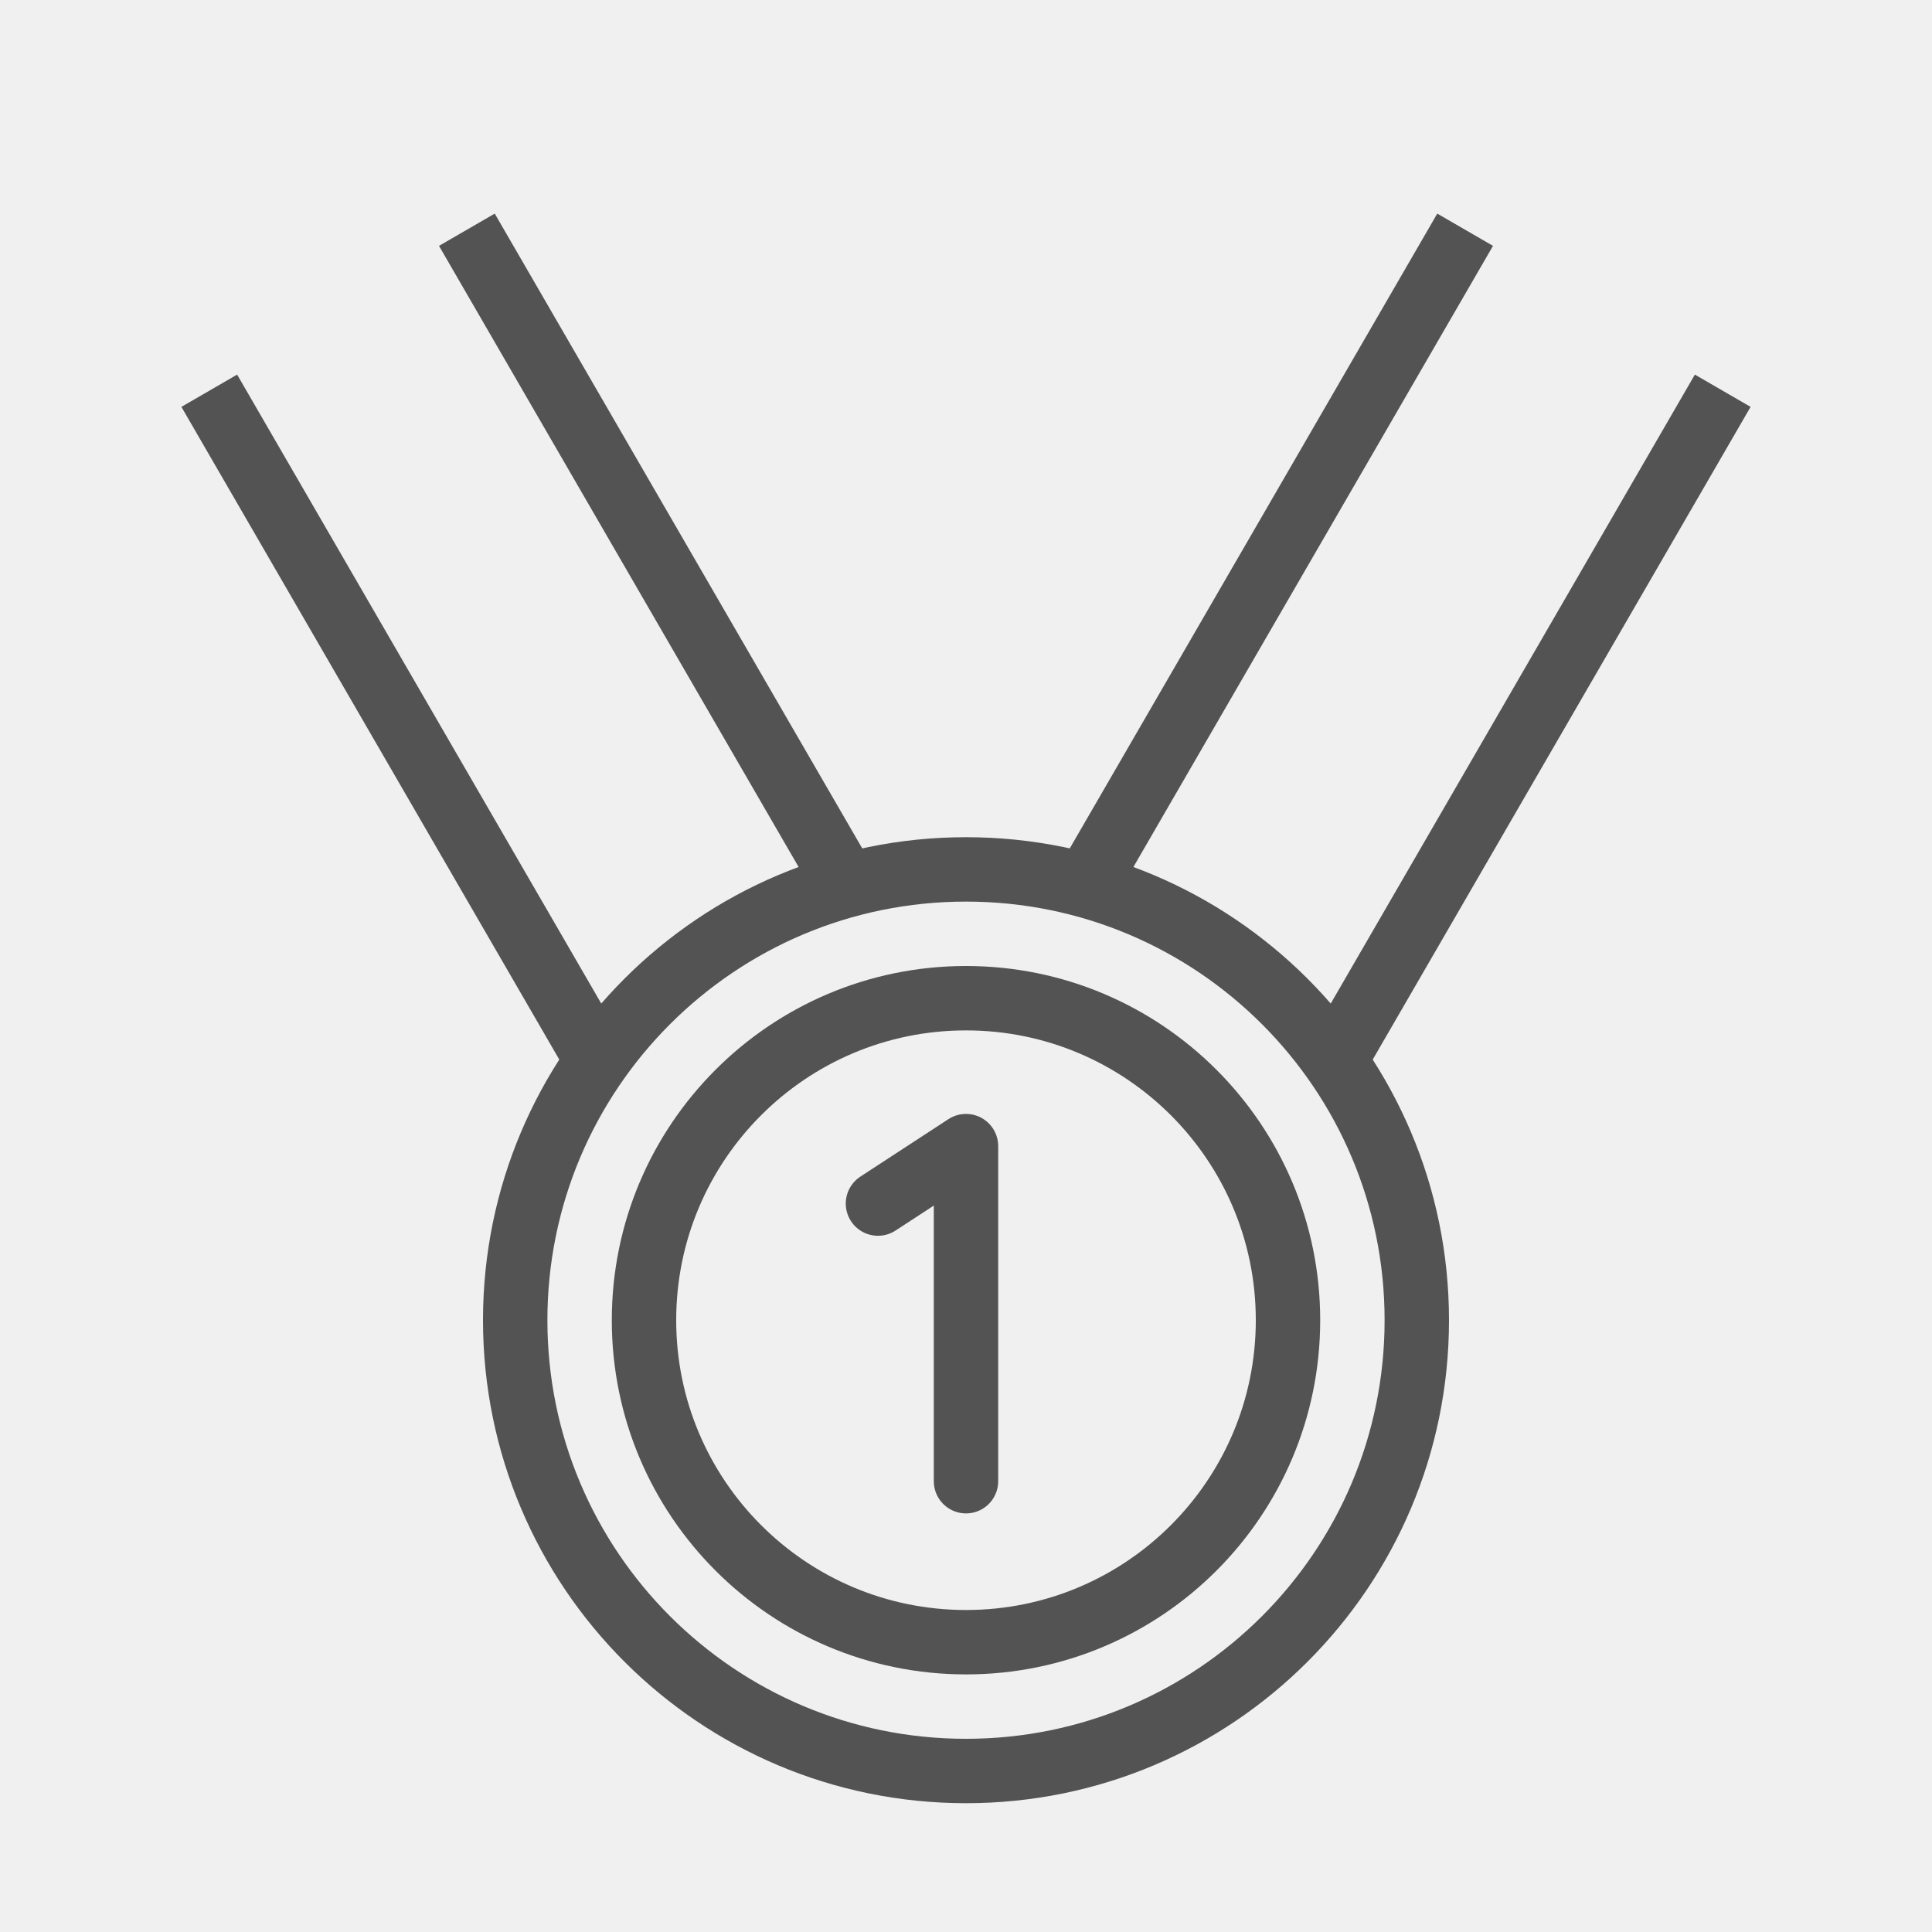
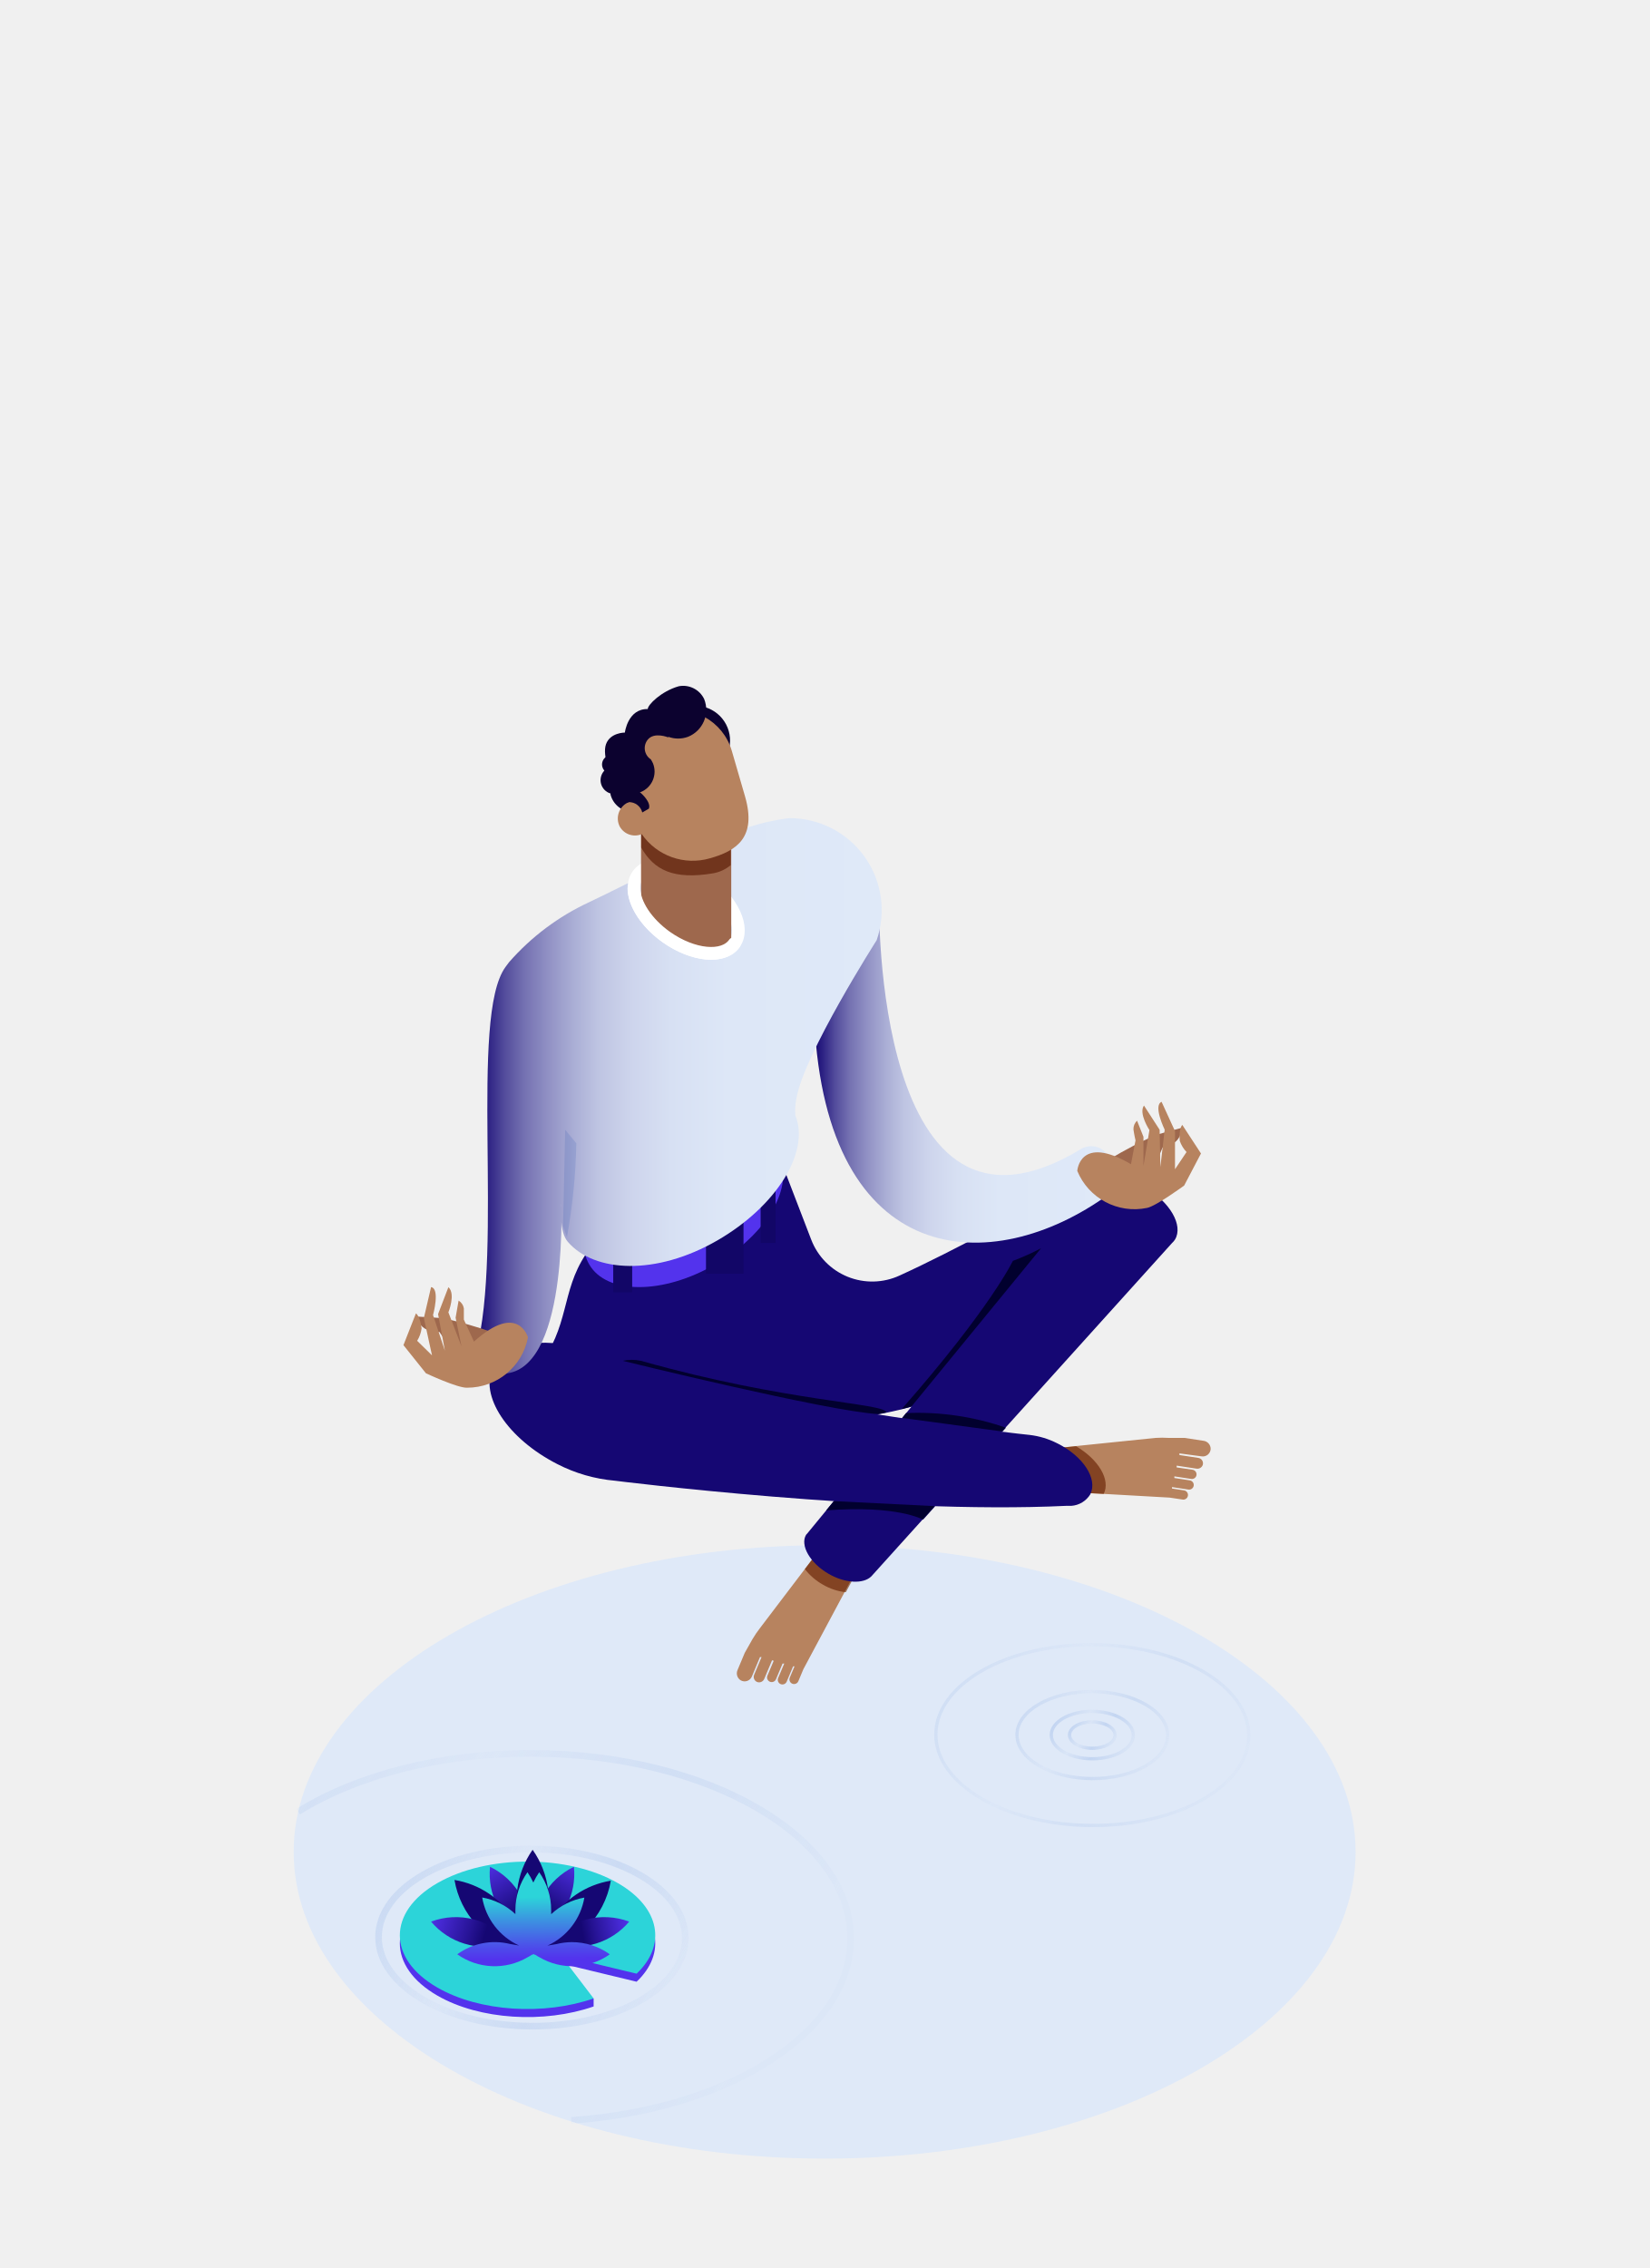
- <svg xmlns="http://www.w3.org/2000/svg" width="60px" height="60px" viewBox="0 0 60 60" version="1.1">
-   <defs />
-   <g id="outlined" stroke="none" stroke-width="1" fill="none" fill-rule="evenodd">
-     <g id="Activities_sliced" transform="translate(-720, 0)" />
-     <g id="Activities" transform="translate(-734, -1)" stroke="#535353" stroke-width="2" stroke-linejoin="round">
-       <g id="Prizemedalion" transform="translate(741, 9)">
-         <circle id="Oval-810" stroke-linecap="round" cx="23" cy="33" r="14" />
-         <circle id="Oval-811" stroke-linecap="round" cx="23" cy="33" r="10" />
-         <path d="M20.266,29.378 L23,27.594 L23,38" id="Path-1890" stroke-linecap="round" />
-         <path d="M27,19 L38,0" id="Line" stroke-linecap="square" />
-         <path d="M8,19 L19,0" id="Line" stroke-linecap="square" transform="translate(13.5, 9.5) scale(-1, 1) translate(-13.5, -9.5) " />
-         <path d="M0,24 L11,5" id="Line" stroke-linecap="square" transform="translate(5.5, 14.5) scale(-1, 1) translate(-5.5, -14.5) " />
-         <path d="M35,24 L46,5" id="Line" stroke-linecap="square" />
+ <svg xmlns="http://www.w3.org/2000/svg" xmlns:xlink="http://www.w3.org/1999/xlink" width="160" height="220" viewBox="0 0 160 220">
+   <defs>
+     <linearGradient id="20ed5016-baf7-4829-a36e-abc7d14e31da" x1="1738.07" y1="3359.93" x2="1766.12" y2="3359.93" gradientTransform="translate(3891.81 330.91) rotate(120)" gradientUnits="userSpaceOnUse">
+       <stop offset="0" stop-color="#dfe9f8" />
+       <stop offset="0.33" stop-color="#dfe9f8" stop-opacity="0.2" />
+       <stop offset="0.63" stop-color="#dfe9f8" />
+       <stop offset="1" stop-color="#dfe9f8" stop-opacity="0.2" />
+     </linearGradient>
+     <linearGradient id="a609b9ff-9046-4c93-9c8a-5b33172c85c4" x1="1745.26" y1="3359.93" x2="1758.92" y2="3359.93" xlink:href="#20ed5016-baf7-4829-a36e-abc7d14e31da" />
+     <linearGradient id="e49a4222-9e7f-400d-bdc7-2b064a16111b" x1="1748.3" y1="3359.93" x2="1755.89" y2="3359.93" xlink:href="#20ed5016-baf7-4829-a36e-abc7d14e31da" />
+     <linearGradient id="871f734e-ef30-47ae-b851-eada35b5d84b" x1="1749.92" y1="3359.93" x2="1754.27" y2="3359.93" xlink:href="#20ed5016-baf7-4829-a36e-abc7d14e31da" />
+     <linearGradient id="d33ecd54-f70f-4f92-aee4-2319a88fe291" x1="1689" y1="3400.02" x2="1743.57" y2="3400.02" gradientTransform="matrix(0.86, 0.5, -0.5, 0.86, 284.96, -3616.8)" xlink:href="#20ed5016-baf7-4829-a36e-abc7d14e31da" />
+     <linearGradient id="d128226b-a565-4297-b480-76e5136e5598" x1="1701.11" y1="3404.28" x2="1728.93" y2="3404.28" gradientTransform="translate(3857.31 404.82) rotate(120)" xlink:href="#20ed5016-baf7-4829-a36e-abc7d14e31da" />
+     <linearGradient id="e9733e59-4b6b-4be1-b72c-d105b1a6c057" x1="47.02" y1="180.44" x2="50.11" y2="185.65" gradientUnits="userSpaceOnUse">
+       <stop offset="0" stop-color="#5333ed" />
+       <stop offset="0.23" stop-color="#472ad5" />
+       <stop offset="0.73" stop-color="#281498" />
+       <stop offset="1" stop-color="#150773" />
+     </linearGradient>
+     <linearGradient id="612314c7-c63b-4579-be7b-d6cca10fdf96" x1="56.41" y1="180.44" x2="53.24" y2="185.36" xlink:href="#e9733e59-4b6b-4be1-b72c-d105b1a6c057" />
+     <linearGradient id="a20555c0-7a0c-4993-b322-b1208030ca1e" x1="41.26" y1="186.07" x2="47.01" y2="187.82" xlink:href="#e9733e59-4b6b-4be1-b72c-d105b1a6c057" />
+     <linearGradient id="03559110-41ad-492a-ac73-fb058aedcf53" x1="61.3" y1="186.62" x2="56.51" y2="187.54" xlink:href="#e9733e59-4b6b-4be1-b72c-d105b1a6c057" />
+     <linearGradient id="434a00ac-ba72-4df6-9843-46c19f5eee3d" x1="51.74" y1="190.03" x2="51.67" y2="184.03" gradientUnits="userSpaceOnUse">
+       <stop offset="0" stop-color="#5333ed" />
+       <stop offset="0.18" stop-color="#4d4bea" />
+       <stop offset="0.57" stop-color="#3e89e2" />
+       <stop offset="1" stop-color="#2cd4d9" />
+     </linearGradient>
+     <linearGradient id="e6101bff-ee29-4e0f-9414-cf8adc90df68" x1="78.98" y1="103.96" x2="108.02" y2="103.96" gradientUnits="userSpaceOnUse">
+       <stop offset="0" stop-color="#150773" />
+       <stop offset="0.03" stop-color="#2e2384" />
+       <stop offset="0.07" stop-color="#534c9c" />
+       <stop offset="0.12" stop-color="#7572b2" />
+       <stop offset="0.18" stop-color="#9292c5" />
+       <stop offset="0.24" stop-color="#aaaed5" />
+       <stop offset="0.3" stop-color="#bec4e2" />
+       <stop offset="0.38" stop-color="#cdd4ec" />
+       <stop offset="0.48" stop-color="#d7e0f3" />
+       <stop offset="0.62" stop-color="#dde7f7" />
+       <stop offset="1" stop-color="#dfe9f8" />
+     </linearGradient>
+     <linearGradient id="edcb9aba-be0a-43cb-acb7-bd55a0ef73ac" x1="46.19" y1="106.28" x2="85.54" y2="106.28" xlink:href="#e6101bff-ee29-4e0f-9414-cf8adc90df68" />
+   </defs>
+   <g style="isolation: isolate">
+     <g id="d2b2df93-cad3-491d-b412-d3d1af73d563" data-name="figures and interactions">
+       <g>
+         <g>
+           <ellipse cx="80" cy="179.64" rx="51.51" ry="29.75" style="fill: #dfe9f8" />
+           <ellipse cx="105.97" cy="168.3" rx="8.77" ry="15.18" transform="translate(-62.79 273.54) rotate(-89.75)" style="fill: none;stroke-miterlimit: 10;stroke-width: 0.317px;opacity: 0.5;mix-blend-mode: multiply;stroke: url(#20ed5016-baf7-4829-a36e-abc7d14e31da)" />
+           <ellipse cx="105.97" cy="168.3" rx="4.22" ry="7.31" transform="translate(-62.79 273.54) rotate(-89.75)" style="fill: none;stroke-miterlimit: 10;stroke-width: 0.317px;opacity: 0.7;mix-blend-mode: multiply;stroke: url(#a609b9ff-9046-4c93-9c8a-5b33172c85c4)" />
+           <ellipse cx="105.97" cy="168.3" rx="2.3" ry="3.98" transform="translate(-62.79 273.54) rotate(-89.75)" style="fill: none;stroke-miterlimit: 10;stroke-width: 0.317px;mix-blend-mode: multiply;stroke: url(#e49a4222-9e7f-400d-bdc7-2b064a16111b)" />
+           <ellipse cx="105.97" cy="168.3" rx="1.28" ry="2.21" transform="translate(-62.79 273.54) rotate(-89.75)" style="fill: none;stroke-miterlimit: 10;stroke-width: 0.317px;mix-blend-mode: multiply;stroke: url(#871f734e-ef30-47ae-b851-eada35b5d84b)" />
+           <path d="M28.93,175.73c5.66-3.51,13.76-5.69,22.75-5.65,17.07.07,30.88,8.13,30.84,18,0,9.1-11.86,16.56-27.1,17.6" style="fill: none;stroke-miterlimit: 10;stroke-width: 0.645px;opacity: 0.5;mix-blend-mode: multiply;stroke: url(#d33ecd54-f70f-4f92-aee4-2319a88fe291)" />
+           <ellipse cx="51.6" cy="187.93" rx="8.59" ry="14.88" transform="translate(-136.55 238.73) rotate(-89.75)" style="fill: none;stroke-miterlimit: 10;stroke-width: 0.645px;opacity: 0.7;mix-blend-mode: multiply;stroke: url(#d128226b-a565-4297-b480-76e5136e5598)" />
+           <g>
+             <path d="M61.76,192.23c2.91-2.75,2.31-6.4-1.81-8.78-4.84-2.79-12.69-2.79-17.53,0s-4.84,7.33,0,10.12c4.12,2.38,10.4,2.72,15.17,1.06v-.78H57l-2.58-3.39Z" style="fill: #5333ed" />
+             <path d="M54.41,189.68l7.35,1.77c2.91-2.75,2.31-6.4-1.81-8.78-4.84-2.79-12.69-2.79-17.53,0s-4.84,7.33,0,10.12c4.12,2.38,10.4,2.72,15.17,1.06Z" style="fill: #2cd4d9" />
+             <path d="M51.15,185.4a5.41,5.41,0,0,0-.61-1.49,6.86,6.86,0,0,0-3-2.83,6.82,6.82,0,0,0,3.37,6.59,3.56,3.56,0,0,0,.46.26A16.92,16.92,0,0,0,51.15,185.4Z" style="fill: url(#e9733e59-4b6b-4be1-b72c-d105b1a6c057)" />
+             <path d="M52.07,185.4a5.41,5.41,0,0,1,.61-1.49,6.86,6.86,0,0,1,3-2.83,6.82,6.82,0,0,1-3.37,6.59,3.56,3.56,0,0,1-.46.26A16.92,16.92,0,0,1,52.07,185.4Z" style="fill: url(#612314c7-c63b-4579-be7b-d6cca10fdf96)" />
+             <path d="M56.86,187.06a8.62,8.62,0,0,0,2.4-4.63,8.4,8.4,0,0,0-5.87,4h0l-.72,1h0a8.53,8.53,0,0,0-1-8,8.54,8.54,0,0,0-1,7.93h0l-.71-1,0,0a8.4,8.4,0,0,0-5.87-4,8.56,8.56,0,0,0,6.28,6.85,4.47,4.47,0,0,0,.64.16l.11,0v0a3.14,3.14,0,0,0,1.25,0v0l.11,0a4.47,4.47,0,0,0,.64-.16A8.58,8.58,0,0,0,56.86,187.06Z" style="fill: #150773" />
+             <path d="M47.46,186.79a5.41,5.41,0,0,0-1.49-.6,6.86,6.86,0,0,0-4.15.21,6.82,6.82,0,0,0,7.07,2.18,3.56,3.56,0,0,0,.51-.15A16.92,16.92,0,0,0,47.46,186.79Z" style="fill: url(#a20555c0-7a0c-4993-b322-b1208030ca1e)" />
+             <path d="M55.4,186.79a5.41,5.41,0,0,1,1.49-.6,6.86,6.86,0,0,1,4.15.21A6.82,6.82,0,0,1,54,188.58a3.56,3.56,0,0,1-.51-.15A16.92,16.92,0,0,1,55.4,186.79Z" style="fill: url(#03559110-41ad-492a-ac73-fb058aedcf53)" />
+             <path d="M55.46,188.39a6.28,6.28,0,0,0-1.47.19h0l-.88.15h0a6.26,6.26,0,0,0,3.58-4.66,6.33,6.33,0,0,0-3.22,1.61c0-.14,0-.28,0-.42a6.33,6.33,0,0,0-1.16-3.65,6.42,6.42,0,0,0-.57,1,6.42,6.42,0,0,0-.57-1A6.33,6.33,0,0,0,50,185.25c0,.14,0,.28,0,.42a6.33,6.33,0,0,0-3.22-1.61,6.27,6.27,0,0,0,3.58,4.66h0l-.88-.15h0a6.17,6.17,0,0,0-5.12,1,6.28,6.28,0,0,0,6.82.29,3.29,3.29,0,0,0,.42-.25l.07,0h0l.09-.07.09.07h0l.07,0a3.28,3.28,0,0,0,.42.25,6.28,6.28,0,0,0,6.82-.29A6.33,6.33,0,0,0,55.46,188.39Z" style="fill: url(#434a00ac-ba72-4df6-9843-46c19f5eee3d)" />
+           </g>
+         </g>
+         <g>
+           <path d="M116.58,141.27a.76.76,0,0,0,.87-.72.79.79,0,0,0-.69-.79l-1.84-.28-1.52,0a9.86,9.86,0,0,0-1.31,0l-7.7.79-4.93.51v3.7l7.62.43,6.39.36,1.26.19a.45.45,0,0,0,.14-.89l-1.17-.18,0-.14,1.59.24a.45.45,0,0,0,.14-.89l-1.5-.23,0-.16,1.63.25a.45.45,0,0,0,.14-.89l-1.55-.23,0-.17,1.92.29a.55.55,0,0,0,.61-.35.53.53,0,0,0-.42-.69l-1.84-.28,0-.16Z" style="fill: #b7835f" />
+           <path d="M81.44,147.79l-3.36,4.41-4.33,5.7A9.87,9.87,0,0,0,73,159l-.75,1.33L71.55,162a.79.79,0,0,0,.32,1,.76.76,0,0,0,1.07-.37l.79-1.89.15,0-.72,1.72a.53.53,0,0,0,.37.72.55.55,0,0,0,.62-.34l.75-1.79.16.05-.61,1.44a.45.45,0,0,0,.83.35l.64-1.52.16,0-.59,1.4a.45.45,0,0,0,.83.35l.62-1.48.14,0-.46,1.09a.45.45,0,0,0,.83.35l.49-1.17,4.08-7.63,2.54-4.74Z" style="fill: #b7835f" />
+           <path d="M104.38,140.28l-4.93.51v3.7l7.62.43,0,0C107.77,143.54,106.56,141.56,104.38,140.28Z" style="fill: #b7835f;mix-blend-mode: multiply" />
+           <path d="M81.44,147.79l-3.36,4.41a5.74,5.74,0,0,0,1.73,1.5,5.63,5.63,0,0,0,2.25.75l2.54-4.74Z" style="fill: #b7835f;mix-blend-mode: multiply" />
+           <path d="M60.89,74.3a2.26,2.26,0,0,0-.53.22l-.18-.09a.87.87,0,0,0,0-.49.9.9,0,1,0-1.74.46.88.88,0,0,0,.19.35,1.35,1.35,0,0,0,.6,2.22s0,.08,0,.11a2.28,2.28,0,1,0,1.63-2.79Z" style="fill: #0c022f" />
+           <path d="M110.37,115.42c-1-1.66-4-1.7-6.88-.16h0c-3.56,2-10.8,6-16.22,8.47a6.34,6.34,0,0,1-8.57-3.48l-2.88-7.49-19,8.92c-2.43,3.66-1.52,7-4.68,11-7,8.87,19.09,4.28,19.09,4.28s20.44,5.45,34.42-12.11a4.5,4.5,0,0,0,.54-2.89c.21-.1.42-.2.63-.32C109.75,119.93,111.36,117.14,110.37,115.42Z" style="fill: #150773" />
+           <path d="M102.56,140a7.91,7.91,0,0,0-2.68-.81h0s-24.24-2.49-42.32-8h0c-4.31-1.63-8.46-1.13-9.71,1.36-1.4,2.8,1.38,7,6.22,9.47a15.06,15.06,0,0,0,5.57,1.61h0s26.06,3.29,43.78,2.44h.14l.37,0,0,0a2.35,2.35,0,0,0,1.85-1.13C106.51,143.43,105.07,141.24,102.56,140Z" style="fill: #150773" />
+           <path d="M111.07,115.18c-2.43-1.4-5.05-1.4-5.86,0a1.9,1.9,0,0,0-.22,1.11h0L78.3,148.77h0a1.26,1.26,0,0,0-.1.11c-.6,1,.37,2.74,2.18,3.78,1.64.95,3.39,1,4.15.25h0l29.17-32.33h0a1.74,1.74,0,0,0,.29-.34C114.82,118.86,113.5,116.58,111.07,115.18Z" style="fill: #150773" />
+           <path d="M85.28,87.38s-.6,36.32,19.59,24.08a1.91,1.91,0,0,1,2.4.34c1,1.11.92,3.6.25,4.08C96.2,124.08,80.18,123.19,79,99Z" style="fill: url(#e6101bff-ee29-4e0f-9414-cf8adc90df68)" />
+           <path d="M57.16,122.65c1.69,2.93,7.16,2.94,12.22,0s7.79-7.66,6.09-10.59l-18.71,9.59A3.66,3.66,0,0,0,57.16,122.65Z" style="fill: #5333ed" />
+           <polygon points="61.33 121.74 59.49 122.64 59.49 125.35 61.33 125.35 61.33 121.74" style="fill: #120667" />
+           <polygon points="75.24 114.9 73.79 115.32 73.79 120.57 75.24 120.57 75.24 114.9" style="fill: #120667" />
+           <polygon points="72.13 115.31 68.49 117.33 68.49 123.55 72.13 123.55 72.13 115.31" style="fill: #120667" />
+           <path d="M85.05,91.2A8.93,8.93,0,0,0,76.6,79.36a19.73,19.73,0,0,0-4,.89c-4.59,1.69-11.32,5.32-15.46,7.27a23.4,23.4,0,0,0-7.75,5.81l0,0-.21.28-.14.19c-3.53,4.81-.17,27.31-2.86,37.29-.26,1,1.37,2.35,3,2.13,6.19-.82,5.19-17.76,5.28-16.33,0,0,0,.08,0,.12,0,.24-.22,2.45.62,3.44,2.57,3,8.56,3.31,14.52-.13,5.74-3.32,9-8.59,7.56-12.12a5.9,5.9,0,0,1,.11-1.68C78,102.26,85.05,91.2,85.05,91.2Z" style="fill: url(#edcb9aba-be0a-43cb-acb7-bd55a0ef73ac)" />
+           <ellipse cx="66.58" cy="88.2" rx="3.31" ry="5.74" transform="translate(-43.89 91.43) rotate(-54.63)" style="fill: none;stroke: #fff;stroke-linecap: round;stroke-miterlimit: 10;stroke-width: 1.24px" />
+           <circle cx="67.44" cy="71.85" r="3.38" transform="translate(-21.94 30.36) rotate(-21.92)" style="fill: #0c022f" />
+           <path d="M62.19,87.67l0-9.4,8.75,0V91.06C70.87,93.89,63.48,91.39,62.19,87.67Z" style="fill: #9e684d" />
+           <path d="M70.89,83.92l0-4.49-8.69.28v2.5c1.25,2.19,3.13,3.15,7,2.5A3.67,3.67,0,0,0,70.89,83.92Z" style="fill: #b7835f;mix-blend-mode: multiply" />
+           <path d="M60.12,80.17a1.72,1.72,0,0,1,.76-2.31s.06,0,.09,0l-.56-1.94A5.51,5.51,0,0,1,71,72.85l1.28,4.41c1.14,3.95-.79,5.27-3.42,6a6,6,0,0,1-6.6-2.35A1.69,1.69,0,0,1,60.12,80.17Z" style="fill: #b7835f" />
+           <path d="M59.38,75.67c0-.14-1-2.34-.59-3.48s1.83-1.13,1.83-1.13.28-2.32,2.22-2.28c0-.42,1.32-1.73,3-2.21a2.26,2.26,0,0,1,2.47,1.23,2.82,2.82,0,0,1-1.56,3.67,2.77,2.77,0,0,1-1.92,0l0,.06s-1.37-.57-2,.23a1.3,1.3,0,0,0,.31,1.9,3.5,3.5,0,0,1,.21.39,2.14,2.14,0,0,1-1.19,2.78l-.09,0c.18.15,1.12,1,.88,1.61l-.64.37a1.32,1.32,0,0,0-1.35-1,.64.64,0,0,0-.37.16A6.93,6.93,0,0,1,59.38,75.67Z" style="fill: #0c022f" />
+           <path d="M71.24,91.52c-1.06,1.49-4,1.21-6.6-.62-1.94-1.38-3.12-3.24-3.14-4.71" style="fill: none;stroke: #fff;stroke-linecap: round;stroke-miterlimit: 10;stroke-width: 1.24px" />
+           <path d="M54.62,118.89s.12-4.23.21-9.3l1.08,1.31A56.53,56.53,0,0,1,55,120Z" style="fill: #dfe9f8;mix-blend-mode: multiply" />
+           <path d="M48.06,133.47s.79-3.59-.2-4.21A42.28,42.28,0,0,0,43,127.87l-2.51-.16s0,1.49,2.15,1.5L43.84,131Z" style="fill: #9e684d" />
+           <path d="M41.82,124.85l-.7,3,.79,3.62-1.44-1.41a3,3,0,0,0,.43-1.2c-.15-1.23-.55-1.46-.55-1.46l-1.21,3.08,2.18,2.73s3.09,1.45,4,1.4a6,6,0,0,0,5.9-4.88s-.95-3.46-5.24.41L45,128s0-.66,0-1.09a1.09,1.09,0,0,0-.51-.75l-.29,1.66.57,2.78-1.27-3.3s.73-1.8,0-2.44l-1,2.61.66,3.55-1.15-3.46S42.72,125,41.82,124.85Z" style="fill: #b7835f" />
+           <path d="M62.18,132a4.2,4.2,0,0,0-1.77,0s19.93,4.91,24.8,5.17L86,137C85.71,136.08,76.3,136,62.18,132Z" style="fill: #120667;mix-blend-mode: multiply" />
+           <path d="M88.42,136.44,101,121.08a24.66,24.66,0,0,1-2.74,1.23s-2.16,4.56-10.78,14.37Z" style="fill: #120667;mix-blend-mode: multiply" />
+           <path d="M87.52,137.54l9.74,1.32.33-.37a26.13,26.13,0,0,0-9.69-1.42Z" style="fill: #120667;mix-blend-mode: multiply" />
+           <path d="M80.89,145.61l9.84.49-1.18,1.31s-2.46-1.43-9.4-.9Z" style="fill: #120667;mix-blend-mode: multiply" />
+           <path d="M108.32,116.59s-1.5-3.35-.66-4.16a42.28,42.28,0,0,1,4.5-2.35l2.42-.66s.26,1.47-1.8,1.9l-.83,2Z" style="fill: #9e684d" />
+           <path d="M112.69,106.88l1.3,2.84,0,3.7,1.12-1.67a3,3,0,0,1-.66-1.09c-.1-1.24.25-1.54.25-1.54l1.81,2.77L114.88,115s-2.73,2-3.6,2.17a6,6,0,0,1-6.77-3.59s.23-3.58,5.21-.65l.44-2.31s-.15-.65-.2-1.07a1.09,1.09,0,0,1,.35-.84l.62,1.56v2.84l.58-3.49s-1.07-1.62-.53-2.38l1.52,2.35.07,3.61.42-3.62S111.84,107.23,112.69,106.88Z" style="fill: #b7835f" />
+         </g>
      </g>
    </g>
  </g>
</svg>
